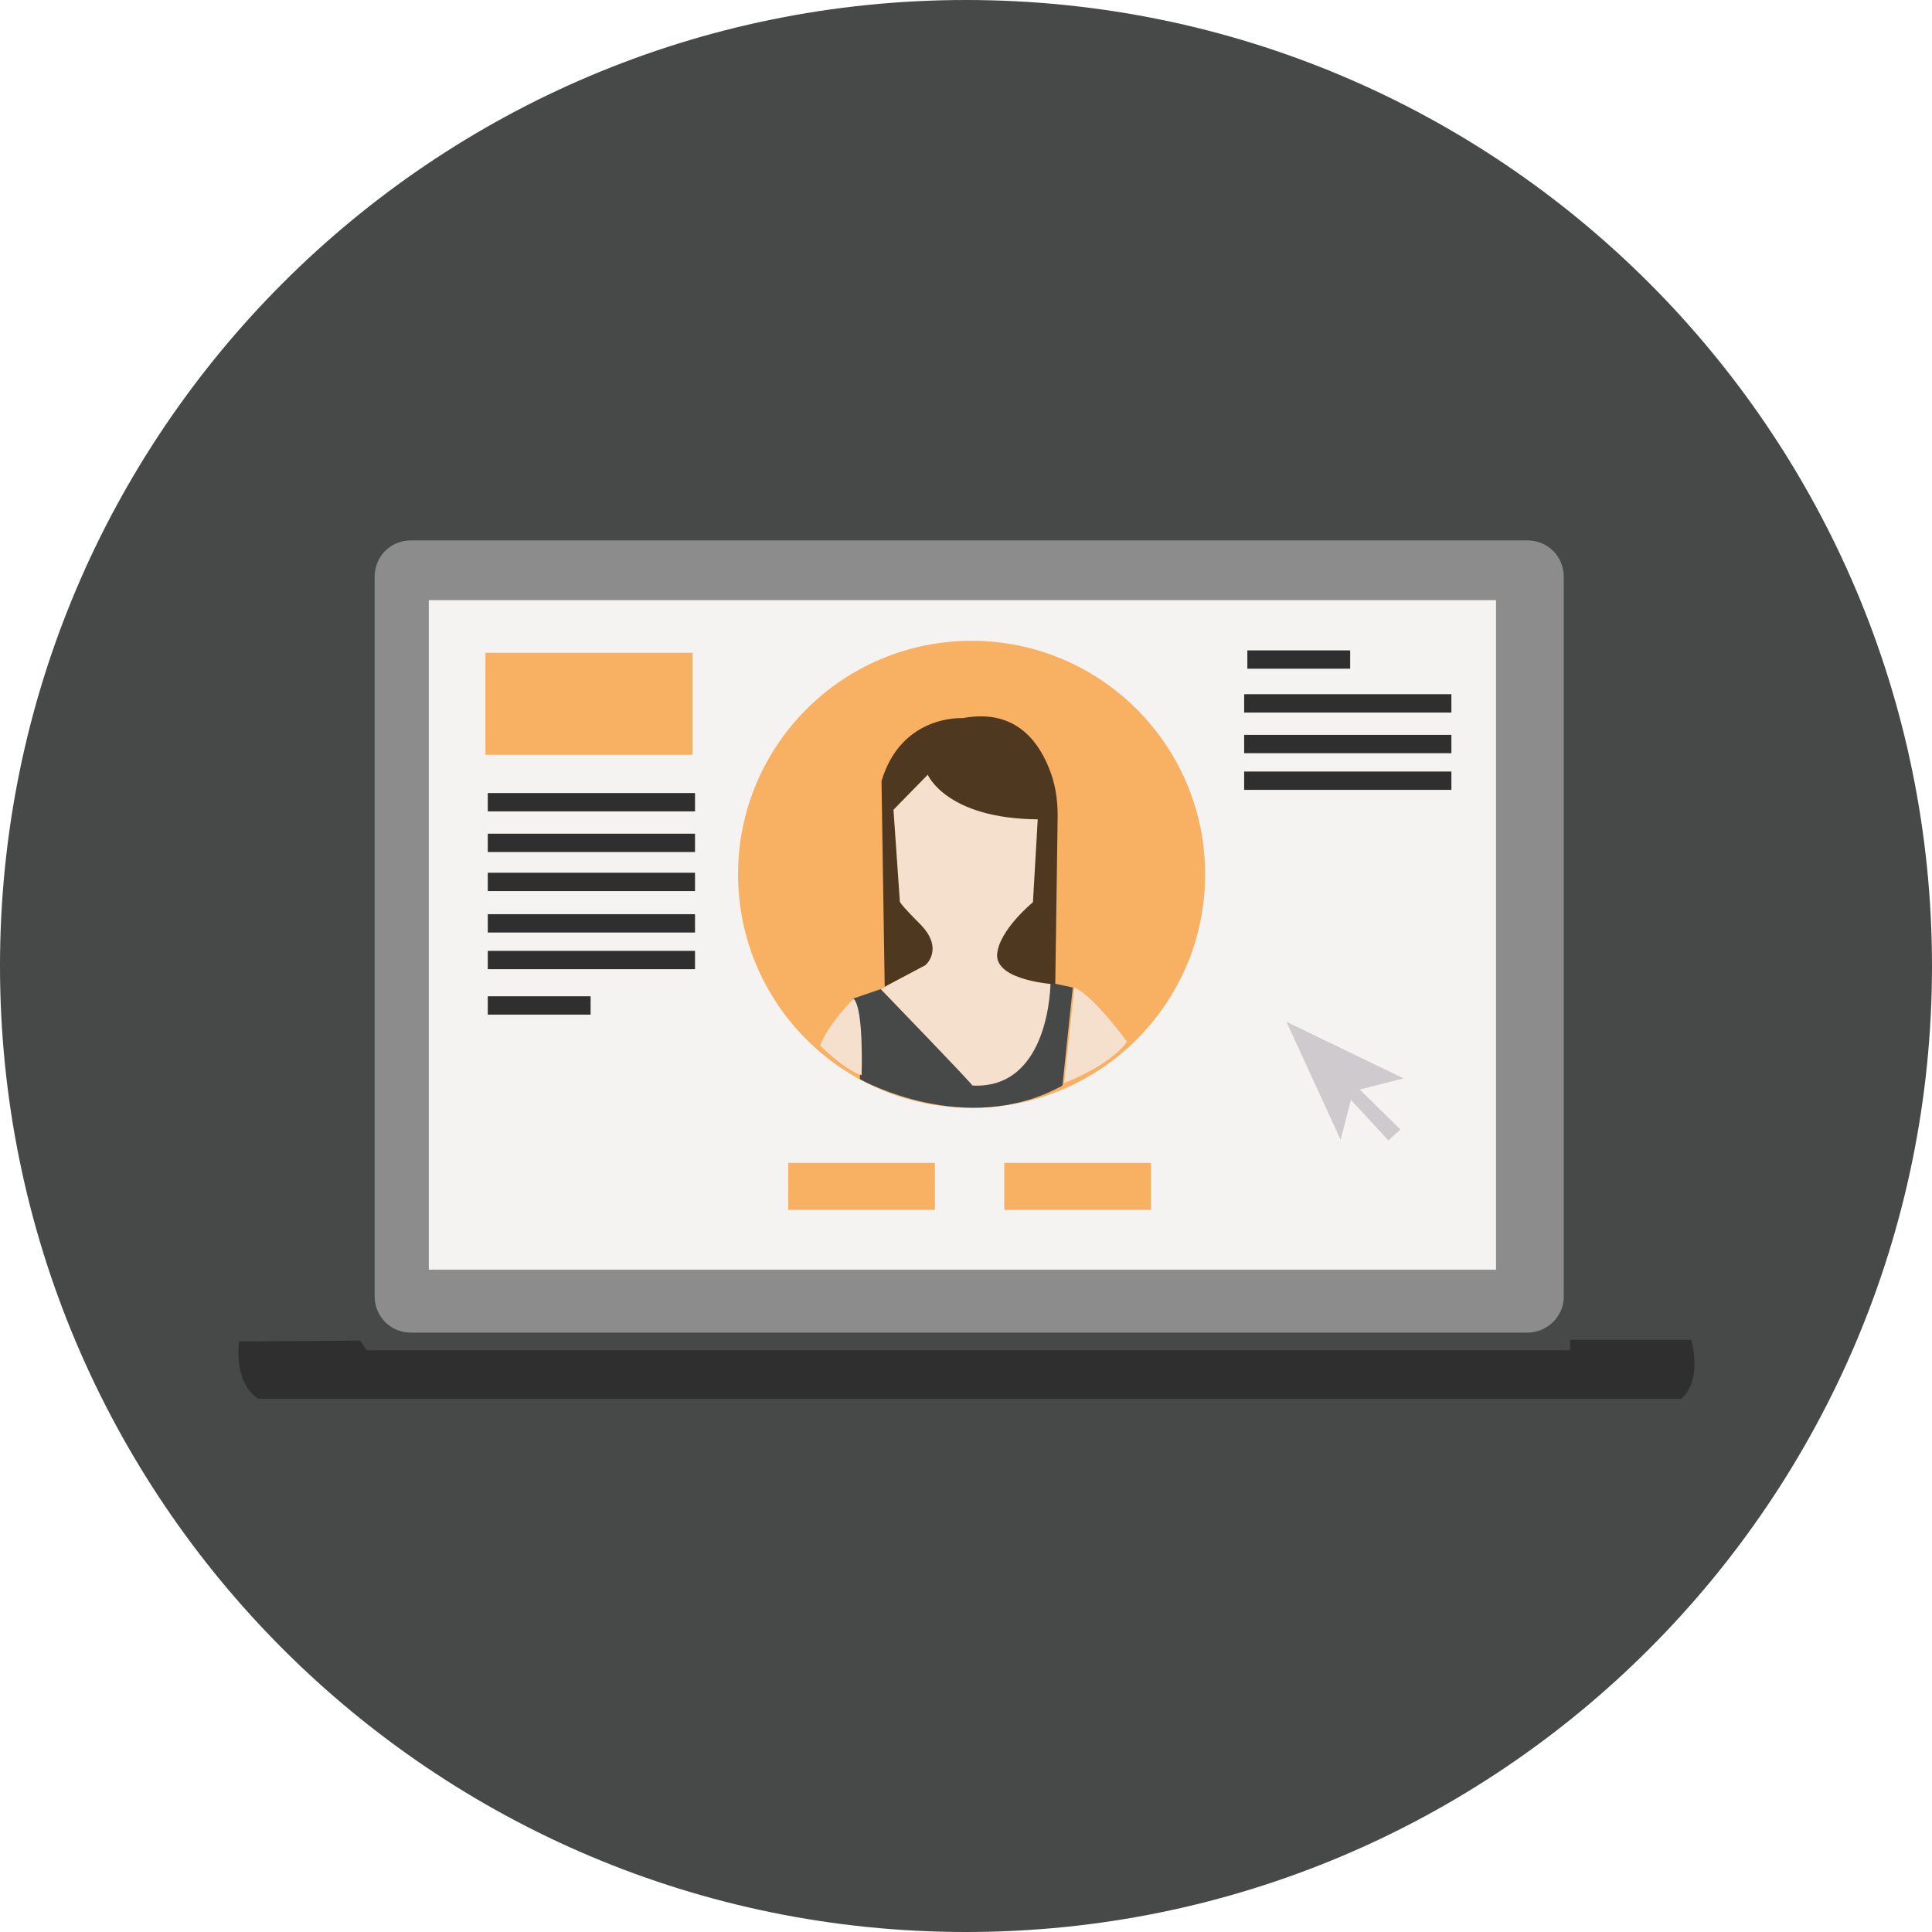
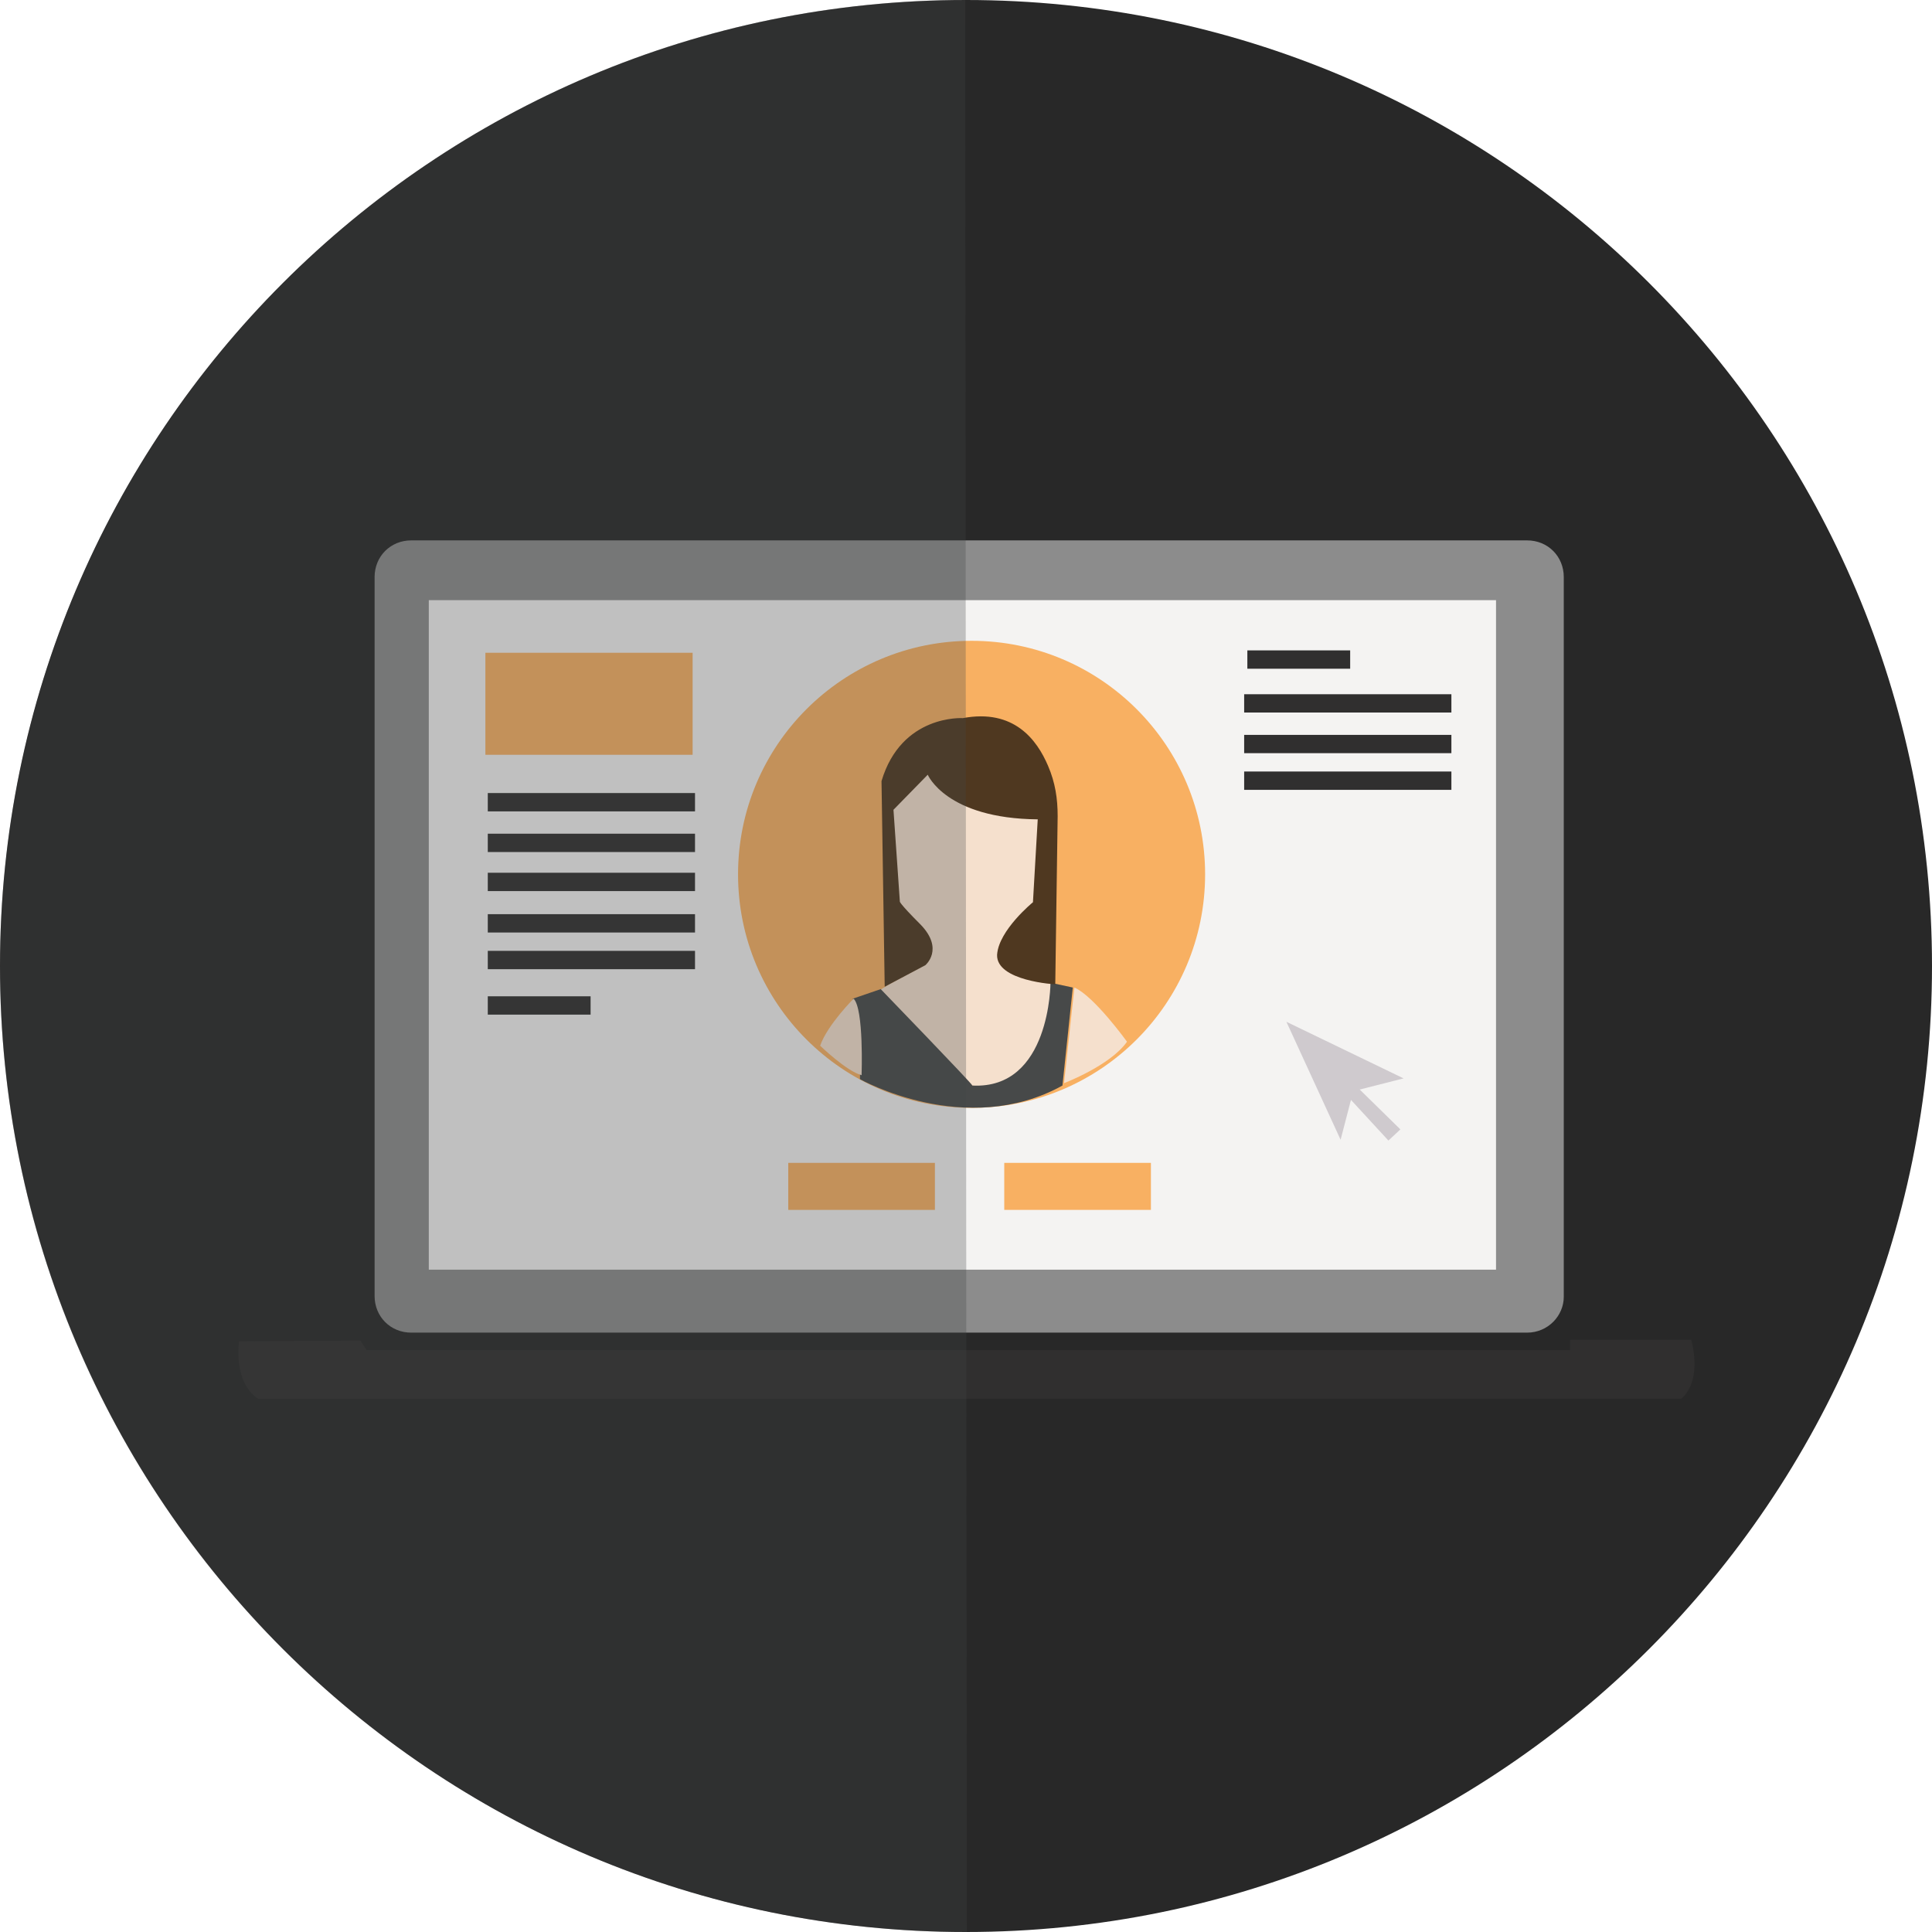
- <svg xmlns="http://www.w3.org/2000/svg" version="1.1" id="Layer_1" x="0px" y="0px" viewBox="-22 23.6 242.4 242.4" style="enable-background:new -22 23.6 242.4 242.4;" xml:space="preserve">
+ <svg xmlns="http://www.w3.org/2000/svg" version="1.1" id="Layer_1" x="0px" y="0px" viewBox="-184 275.6 242.4 242.4" style="enable-background:new -184 275.6 242.4 242.4;" xml:space="preserve">
  <style type="text/css">
- 	.st0{fill:#474949;}
+ 	.st0{fill:#282828;}
	.st1{fill:#8C8C8C;}
	.st2{fill:#F4F3F2;}
	.st3{fill:#F8B062;}
	.st4{fill:#302F2F;}
	.st5{fill:#CFCACE;}
	.st6{fill:#F5E0CD;}
- 	.st7{fill:#4F3820;}
+ 	.st7{fill:#474949;}
+ 	.st8{fill:#4F3820;}
+ 	.st9{opacity:0.29;fill:#434444;enable-background:new    ;}
</style>
-   <circle class="st0" cx="99.2" cy="144.8" r="121.2" />
-   <path class="st1" d="M169.6,190.8h-140c-2.6,0-4.6-2-4.6-4.6V96c0-2.6,2-4.6,4.6-4.6h140c2.6,0,4.6,2,4.6,4.6v90.3  C174.2,188.7,172.2,190.8,169.6,190.8L169.6,190.8z" />
-   <path class="st2" d="M31.8,98.9h133.9v84H31.8V98.9z" />
-   <path class="st3" d="M38.9,105.5h26v12.8h-26V105.5z" />
-   <path class="st4" d="M39.2,123.1h26v2.3h-26V123.1z M39.2,128.2h26v2.3h-26V128.2z M39.2,133.1h26v2.3h-26V133.1z M39.2,138.3h26  v2.3h-26V138.3z M39.2,142.9h26v2.3h-26V142.9z M39.2,148.6h12.9v2.3H39.2V148.6z M134.1,110.7h26v2.3h-26V110.7z M134.1,115.8h26  v2.3h-26V115.8z M134.1,120.4h26v2.3h-26V120.4z M134.5,105.2h12.9v2.3h-12.9V105.2z" />
-   <path class="st4" d="M8,191.9c0,0-0.8,5.1,2.4,7.2h178.5c0,0,2.7-1.7,1.3-7.4H175v1.3H24l-0.8-1.2L8,191.9L8,191.9z" />
-   <path class="st3" d="M104,169.5h18.4v5.9H104L104,169.5z" />
-   <path class="st3" d="M76.9,169.5h18.4v5.9H76.9V169.5z" />
-   <circle class="st3" cx="99.9" cy="133.3" r="29.3" />
-   <path class="st5" d="M139.4,151.8l6.8,14.8l1.3-5l4.7,5.1l1.5-1.4l-5.1-5l5.5-1.4L139.4,151.8z" />
-   <path class="st6" d="M88.3,147.9c0,0,0.4,10,11,11.8c10.5,1.9,10.9-12.7,10.9-12.7s-3.5,0.1-6.3-2.3c-2.9-2.4,4-7.9,4-7.9l0.5-10.6  c0,0,0.3-9.3-7.4-10.5c-7.7-1.2-11.8,9.6-11.8,9.6l1.3,12.1c0,0,7,5.5,2.6,7.8S88.3,147.9,88.3,147.9L88.3,147.9z" />
-   <path class="st0" d="M88.5,147.7l-3.5,1.2c0,0,1,4.5,0.9,10.1c0,0,13.3,7.5,25.4,0.8l1.3-12.3l-2.8-0.6c0,0,0,13.4-9.8,12.9  C100.1,159.7,88.5,147.7,88.5,147.7z" />
-   <path class="st7" d="M94.4,120.8c0,0,2.3,5.5,13.8,5.6l-0.6,10.4c0,0-4.3,3.5-4.5,6.6c-0.1,3.3,7.3,3.7,7.3,3.7l0.3-21.1  c0-2.2-0.3-4.2-1.2-6.3c-1.4-3.3-4.3-7.2-10.7-6c0,0-7.7-0.5-10.2,7.9l0.4,25.8l5.1-2.7c0,0,2.4-2-0.6-5.1c-2.8-2.8-2.6-2.9-2.6-2.9  l-0.8-11.5L94.4,120.8L94.4,120.8z" />
-   <path class="st6" d="M85.1,148.9c0,0-3.3,3.3-4.2,5.9c0,0,3.3,3.2,5.2,3.7C86.1,158.4,86.4,150.2,85.1,148.9z M112.8,147.5l-1.3,12  c0,0,5.8-2.2,7.9-5.2C119.4,154.3,115.3,148.6,112.8,147.5L112.8,147.5z" />
+   <circle class="st0" cx="-62.8" cy="396.8" r="121.2" />
+   <path class="st1" d="M7.6,442.8h-140c-2.6,0-4.6-2-4.6-4.6V348c0-2.6,2-4.6,4.6-4.6h140c2.6,0,4.6,2,4.6,4.6v90.3  C12.2,440.7,10.2,442.8,7.6,442.8L7.6,442.8z" />
+   <path class="st2" d="M-130.2,350.9H3.7v84h-133.9V350.9z" />
+   <path class="st3" d="M-123.1,357.5h26v12.8h-26V357.5z" />
+   <path class="st4" d="M-122.8,375.1h26v2.3h-26C-122.8,377.4-122.8,375.1-122.8,375.1z M-122.8,380.2h26v2.3h-26  C-122.8,382.5-122.8,380.2-122.8,380.2z M-122.8,385.1h26v2.3h-26C-122.8,387.4-122.8,385.1-122.8,385.1z M-122.8,390.3h26v2.3h-26  C-122.8,392.6-122.8,390.3-122.8,390.3z M-122.8,394.9h26v2.3h-26C-122.8,397.2-122.8,394.9-122.8,394.9z M-122.8,400.6h12.9v2.3  h-12.9V400.6z M-27.9,362.7h26v2.3h-26V362.7z M-27.9,367.8h26v2.3h-26V367.8z M-27.9,372.4h26v2.3h-26V372.4z M-27.5,357.2h12.9  v2.3h-12.9V357.2z" />
+   <path class="st4" d="M-154,443.9c0,0-0.8,5.1,2.4,7.2H26.9c0,0,2.7-1.7,1.3-7.4H13v1.3h-151l-0.8-1.2L-154,443.9L-154,443.9z" />
+   <path class="st3" d="M-58,421.5h18.4v5.9H-58V421.5z" />
+   <path class="st3" d="M-85.1,421.5h18.4v5.9h-18.4V421.5z" />
+   <circle class="st3" cx="-62.1" cy="385.3" r="29.3" />
+   <path class="st5" d="M-22.6,403.8l6.8,14.8l1.3-5l4.7,5.1l1.5-1.4l-5.1-5l5.5-1.4L-22.6,403.8z" />
+   <path class="st6" d="M-73.7,399.9c0,0,0.4,10,11,11.8c10.5,1.9,10.9-12.7,10.9-12.7s-3.5,0.1-6.3-2.3c-2.9-2.4,4-7.9,4-7.9l0.5-10.6  c0,0,0.3-9.3-7.4-10.5c-7.7-1.2-11.8,9.6-11.8,9.6l1.3,12.1c0,0,7,5.5,2.6,7.8C-73.3,399.5-73.7,399.9-73.7,399.9L-73.7,399.9z" />
+   <path class="st7" d="M-73.5,399.7l-3.5,1.2c0,0,1,4.5,0.9,10.1c0,0,13.3,7.5,25.4,0.8l1.3-12.3l-2.8-0.6c0,0,0,13.4-9.8,12.9  C-61.9,411.7-73.5,399.7-73.5,399.7z" />
+   <path class="st8" d="M-67.6,372.8c0,0,2.3,5.5,13.8,5.6l-0.6,10.4c0,0-4.3,3.5-4.5,6.6c-0.1,3.3,7.3,3.7,7.3,3.7l0.3-21.1  c0-2.2-0.3-4.2-1.2-6.3c-1.4-3.3-4.3-7.2-10.7-6c0,0-7.7-0.5-10.2,7.9l0.4,25.8l5.1-2.7c0,0,2.4-2-0.6-5.1c-2.8-2.8-2.6-2.9-2.6-2.9  l-0.8-11.5L-67.6,372.8L-67.6,372.8z" />
+   <path class="st6" d="M-76.9,400.9c0,0-3.3,3.3-4.2,5.9c0,0,3.3,3.2,5.2,3.7C-75.9,410.4-75.6,402.2-76.9,400.9z M-49.2,399.5  l-1.3,12c0,0,5.8-2.2,7.9-5.2C-42.6,406.3-46.7,400.6-49.2,399.5L-49.2,399.5z" />
+   <path class="st9" d="M-62.7,518c-67,0-121.3-54.2-121.3-121.1s54.2-121.3,121.1-121.3L-62.7,518z" />
</svg>
